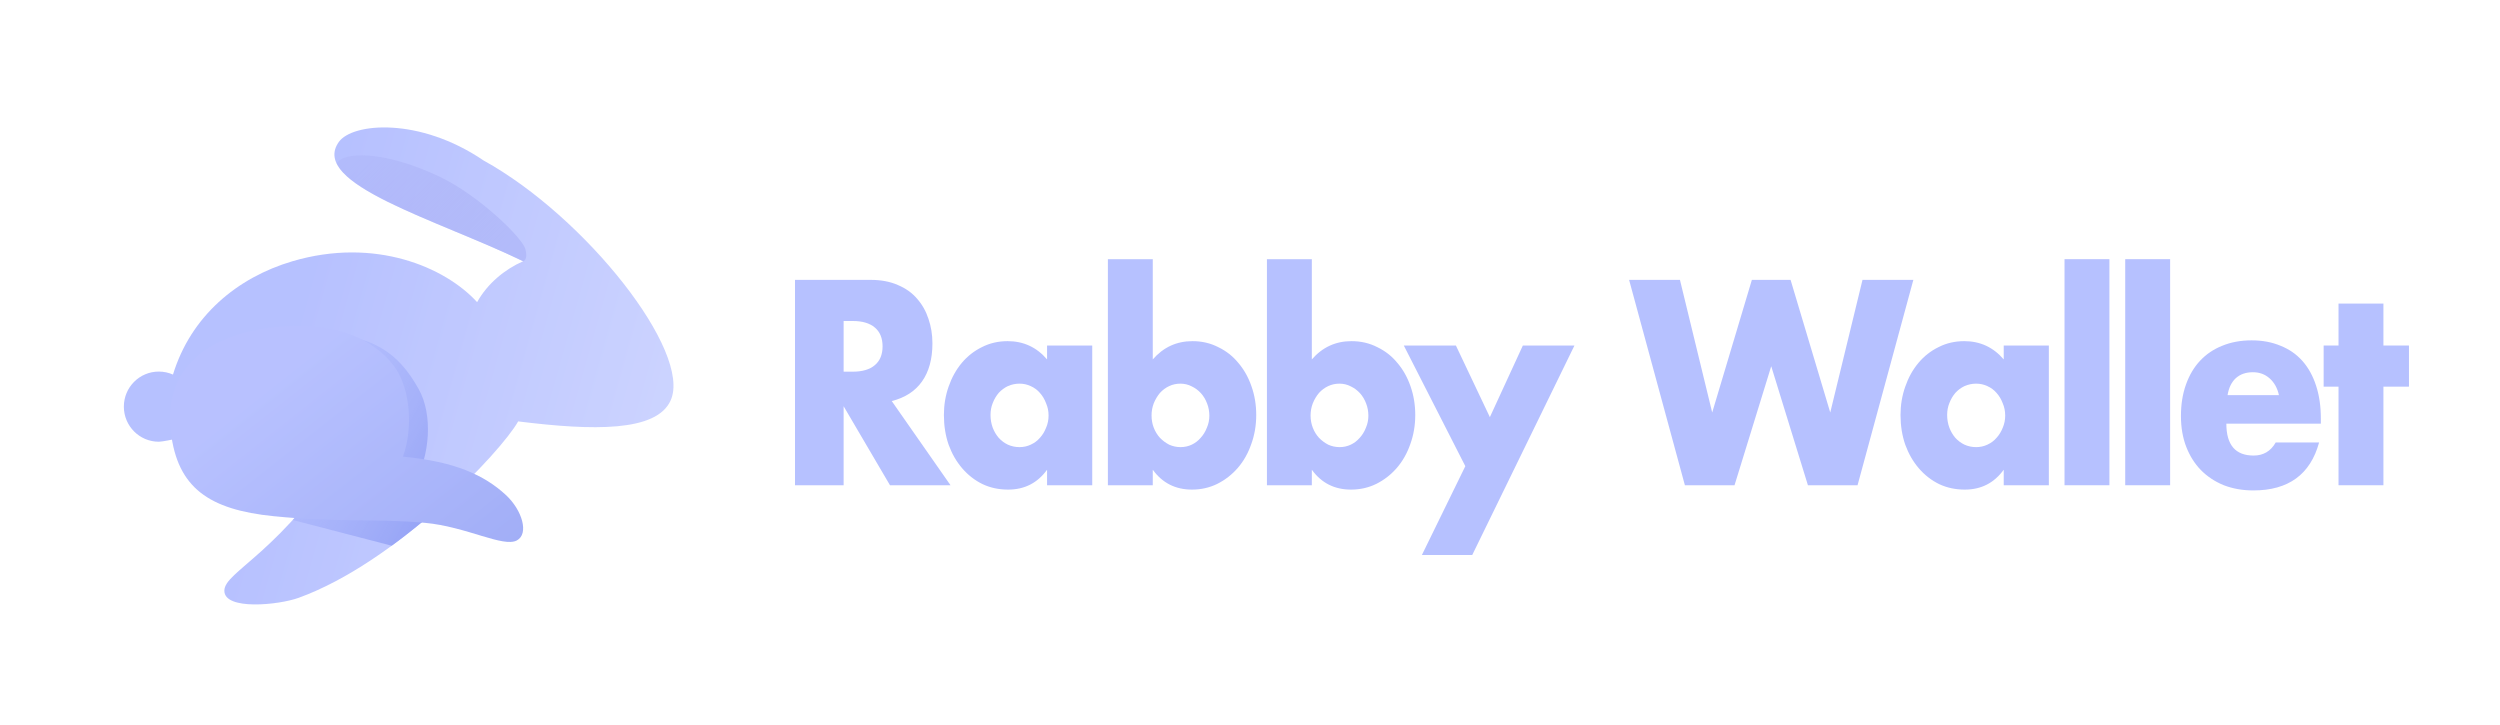
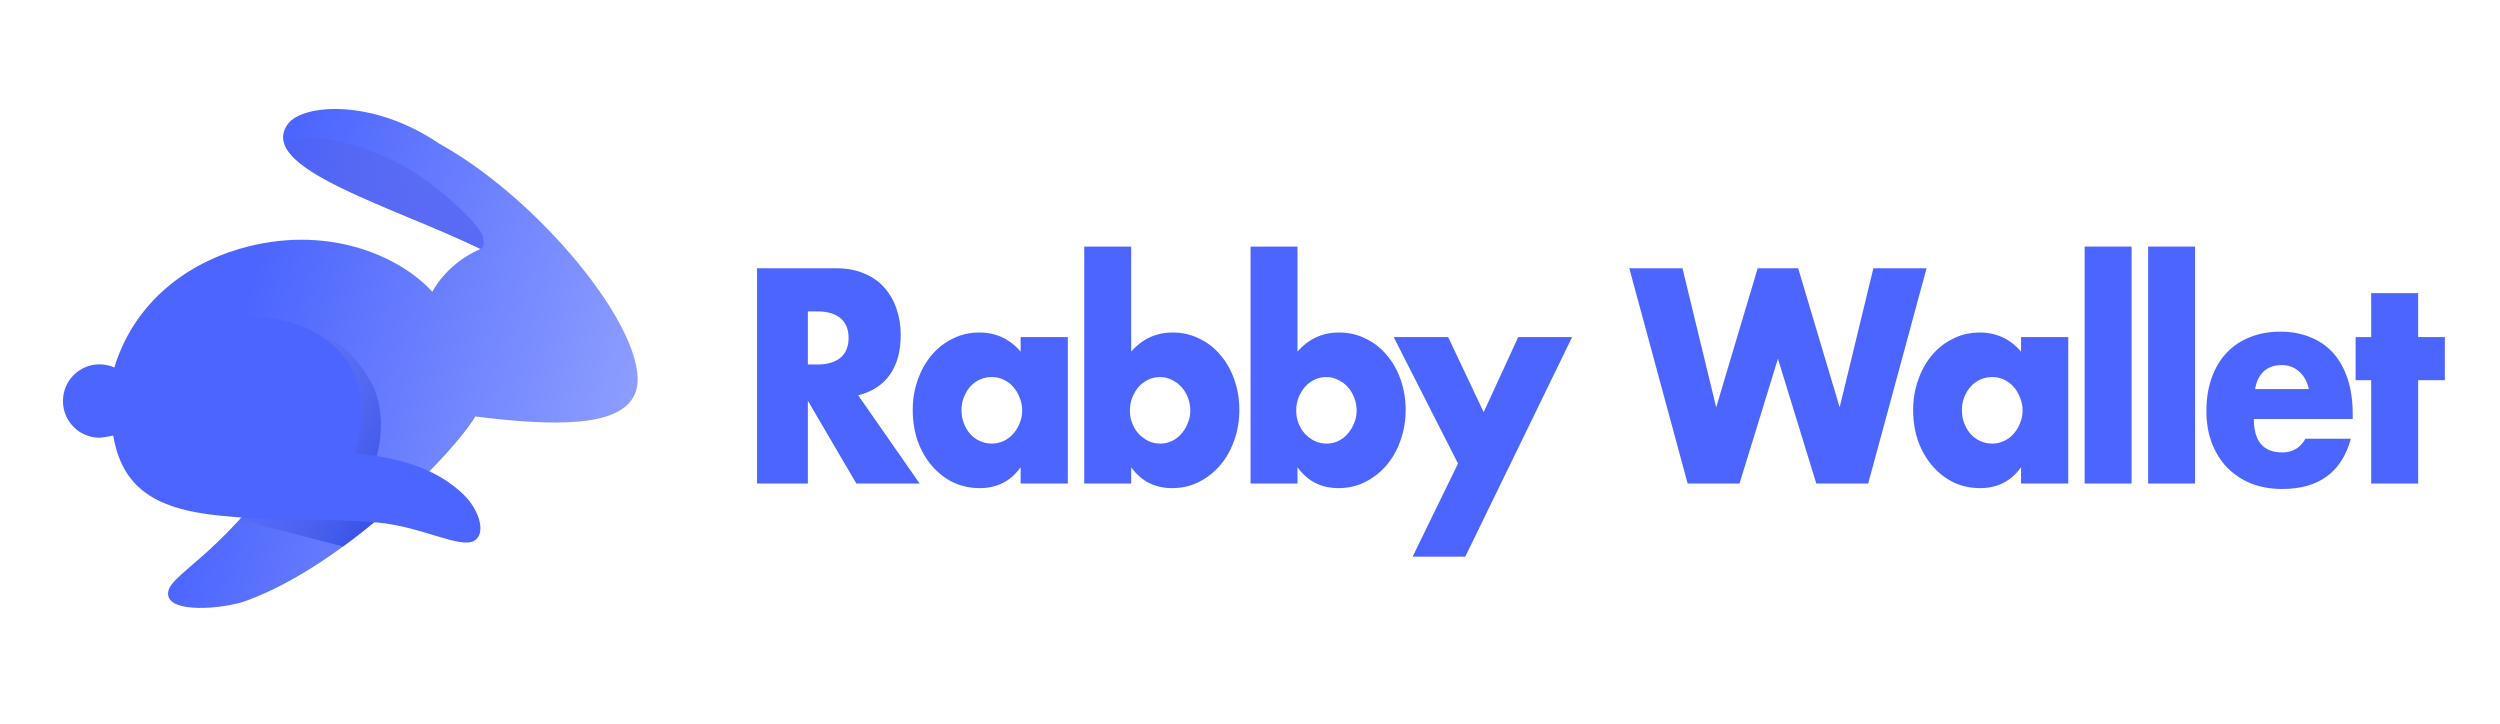
- <svg xmlns="http://www.w3.org/2000/svg" width="100" height="29" viewBox="0 0 100 29" fill="none">
-   <g opacity="0.6">
-     <path d="M26.827 16.015C27.691 14.079 23.422 8.672 19.343 6.419C16.773 4.673 14.094 4.913 13.552 5.679C12.361 7.361 17.494 8.786 20.927 10.449C20.189 10.771 19.494 11.348 19.085 12.086C17.805 10.684 14.996 9.477 11.7 10.449C9.479 11.105 7.633 12.649 6.919 14.983C6.746 14.906 6.554 14.863 6.352 14.863C5.58 14.863 4.954 15.491 4.954 16.266C4.954 17.04 5.58 17.669 6.352 17.669C6.495 17.669 6.943 17.572 6.943 17.572L14.094 17.624C11.234 22.177 8.974 22.842 8.974 23.631C8.974 24.419 11.136 24.206 11.948 23.912C15.836 22.504 20.011 18.118 20.727 16.856C23.736 17.232 26.264 17.277 26.827 16.015Z" fill="url(#paint0_linear_25937_5368)" />
-     <path fill-rule="evenodd" clip-rule="evenodd" d="M20.927 10.45C20.927 10.45 20.927 10.45 20.927 10.451C21.086 10.388 21.061 10.152 21.017 9.967C20.916 9.541 19.184 7.824 17.557 7.055C15.339 6.008 13.707 6.062 13.466 6.545C13.917 7.473 16.011 8.345 18.198 9.256C19.131 9.645 20.08 10.04 20.927 10.45C20.927 10.45 20.927 10.45 20.927 10.45Z" fill="url(#paint1_linear_25937_5368)" />
-     <path fill-rule="evenodd" clip-rule="evenodd" d="M18.113 19.797C17.665 19.625 17.158 19.468 16.582 19.325C17.196 18.222 17.325 16.59 16.745 15.559C15.931 14.111 14.91 13.34 12.536 13.34C11.23 13.34 7.715 13.781 7.653 16.725C7.646 17.034 7.653 17.317 7.675 17.578L14.094 17.625C13.229 19.002 12.418 20.024 11.709 20.8C12.56 21.02 13.264 21.203 13.909 21.372C14.521 21.532 15.082 21.679 15.669 21.829C16.554 21.182 17.386 20.477 18.113 19.797Z" fill="url(#paint2_linear_25937_5368)" />
-     <path d="M6.834 17.276C7.096 19.512 8.363 20.389 10.951 20.648C13.54 20.908 15.025 20.734 17.002 20.914C18.653 21.065 20.128 21.909 20.674 21.617C21.167 21.355 20.891 20.406 20.233 19.798C19.379 19.009 18.197 18.46 16.118 18.266C16.532 17.127 16.416 15.531 15.773 14.663C14.842 13.407 13.125 12.84 10.951 13.088C8.681 13.347 6.505 14.469 6.834 17.276Z" fill="url(#paint3_linear_25937_5368)" />
-     <path d="M33.745 14.867H34.112C34.496 14.867 34.79 14.78 34.995 14.605C35.2 14.431 35.303 14.18 35.303 13.854C35.303 13.527 35.2 13.276 34.995 13.102C34.79 12.928 34.496 12.84 34.112 12.84H33.745V14.867ZM38.021 19.41H35.6L33.745 16.25V19.41H31.8V11.195H34.826C35.243 11.195 35.607 11.264 35.918 11.402C36.229 11.533 36.483 11.714 36.682 11.947C36.887 12.179 37.039 12.448 37.138 12.753C37.244 13.058 37.297 13.385 37.297 13.734C37.297 14.358 37.158 14.867 36.88 15.259C36.609 15.644 36.206 15.905 35.67 16.043L38.021 19.41Z" fill="#8697FF" />
-     <path d="M39.621 16.599C39.621 16.781 39.651 16.951 39.71 17.111C39.77 17.264 39.849 17.398 39.949 17.514C40.054 17.63 40.177 17.721 40.316 17.787C40.461 17.852 40.617 17.885 40.782 17.885C40.941 17.885 41.09 17.852 41.228 17.787C41.374 17.721 41.496 17.63 41.596 17.514C41.701 17.398 41.784 17.264 41.843 17.111C41.91 16.959 41.943 16.795 41.943 16.621C41.943 16.447 41.91 16.283 41.843 16.131C41.784 15.971 41.701 15.833 41.596 15.716C41.496 15.6 41.374 15.509 41.228 15.444C41.09 15.379 40.941 15.346 40.782 15.346C40.617 15.346 40.461 15.379 40.316 15.444C40.177 15.509 40.054 15.6 39.949 15.716C39.849 15.833 39.77 15.967 39.71 16.12C39.651 16.265 39.621 16.425 39.621 16.599ZM41.883 13.821H43.689V19.41H41.883V18.789C41.5 19.319 40.98 19.584 40.325 19.584C39.955 19.584 39.614 19.512 39.304 19.366C38.993 19.214 38.721 19.003 38.49 18.734C38.258 18.466 38.077 18.15 37.944 17.787C37.819 17.423 37.756 17.027 37.756 16.599C37.756 16.2 37.819 15.822 37.944 15.466C38.07 15.103 38.245 14.787 38.47 14.518C38.695 14.249 38.963 14.039 39.274 13.886C39.585 13.726 39.929 13.646 40.306 13.646C40.941 13.646 41.467 13.89 41.883 14.377V13.821Z" fill="#8697FF" />
-     <path d="M48.374 16.632C48.374 16.457 48.344 16.294 48.284 16.141C48.225 15.982 48.142 15.844 48.036 15.727C47.93 15.611 47.808 15.52 47.669 15.455C47.53 15.382 47.378 15.346 47.213 15.346C47.054 15.346 46.905 15.379 46.766 15.444C46.627 15.509 46.505 15.6 46.399 15.716C46.3 15.833 46.217 15.971 46.151 16.131C46.092 16.283 46.062 16.447 46.062 16.621C46.062 16.795 46.092 16.959 46.151 17.111C46.211 17.264 46.293 17.398 46.399 17.514C46.505 17.623 46.627 17.714 46.766 17.787C46.912 17.852 47.064 17.885 47.223 17.885C47.381 17.885 47.53 17.852 47.669 17.787C47.808 17.721 47.927 17.63 48.026 17.514C48.132 17.398 48.215 17.264 48.274 17.111C48.34 16.959 48.374 16.799 48.374 16.632ZM46.111 10.367V14.377C46.535 13.89 47.064 13.646 47.699 13.646C48.076 13.646 48.42 13.726 48.731 13.886C49.048 14.039 49.316 14.249 49.534 14.518C49.759 14.78 49.935 15.092 50.06 15.455C50.186 15.811 50.249 16.192 50.249 16.599C50.249 17.013 50.183 17.402 50.05 17.765C49.925 18.128 49.746 18.444 49.515 18.713C49.283 18.981 49.009 19.196 48.691 19.355C48.38 19.508 48.043 19.584 47.679 19.584C47.018 19.584 46.495 19.319 46.111 18.789V19.41H44.316V10.367H46.111Z" fill="#8697FF" />
-     <path d="M54.735 16.632C54.735 16.457 54.705 16.294 54.646 16.141C54.586 15.982 54.504 15.844 54.398 15.727C54.292 15.611 54.169 15.52 54.031 15.455C53.892 15.382 53.739 15.346 53.574 15.346C53.415 15.346 53.267 15.379 53.128 15.444C52.989 15.509 52.867 15.6 52.761 15.716C52.661 15.833 52.579 15.971 52.513 16.131C52.453 16.283 52.423 16.447 52.423 16.621C52.423 16.795 52.453 16.959 52.513 17.111C52.572 17.264 52.655 17.398 52.761 17.514C52.867 17.623 52.989 17.714 53.128 17.787C53.273 17.852 53.425 17.885 53.584 17.885C53.743 17.885 53.892 17.852 54.031 17.787C54.169 17.721 54.288 17.63 54.388 17.514C54.494 17.398 54.576 17.264 54.636 17.111C54.702 16.959 54.735 16.799 54.735 16.632ZM52.473 10.367V14.377C52.896 13.89 53.425 13.646 54.06 13.646C54.437 13.646 54.781 13.726 55.092 13.886C55.41 14.039 55.678 14.249 55.896 14.518C56.121 14.78 56.296 15.092 56.422 15.455C56.547 15.811 56.61 16.192 56.61 16.599C56.61 17.013 56.544 17.402 56.412 17.765C56.286 18.128 56.108 18.444 55.876 18.713C55.645 18.981 55.37 19.196 55.053 19.355C54.742 19.508 54.404 19.584 54.041 19.584C53.379 19.584 52.856 19.319 52.473 18.789V19.41H50.677V10.367H52.473Z" fill="#8697FF" />
-     <path d="M58.613 18.647L56.152 13.821H58.236L59.595 16.686L60.914 13.821H62.978L58.89 22.199H56.876L58.613 18.647Z" fill="#8697FF" />
-     <path d="M67.198 11.195L68.488 16.501L70.075 11.195H71.623L73.21 16.501L74.5 11.195H76.534L74.302 19.41H72.317L70.849 14.649L69.381 19.41H67.396L65.164 11.195H67.198Z" fill="#8697FF" />
-     <path d="M77.886 16.599C77.886 16.781 77.916 16.951 77.976 17.111C78.035 17.264 78.115 17.398 78.214 17.514C78.32 17.63 78.442 17.721 78.581 17.787C78.727 17.852 78.882 17.885 79.047 17.885C79.206 17.885 79.355 17.852 79.494 17.787C79.639 17.721 79.762 17.63 79.861 17.514C79.967 17.398 80.049 17.264 80.109 17.111C80.175 16.959 80.208 16.795 80.208 16.621C80.208 16.447 80.175 16.283 80.109 16.131C80.049 15.971 79.967 15.833 79.861 15.716C79.762 15.6 79.639 15.509 79.494 15.444C79.355 15.379 79.206 15.346 79.047 15.346C78.882 15.346 78.727 15.379 78.581 15.444C78.442 15.509 78.32 15.6 78.214 15.716C78.115 15.833 78.035 15.967 77.976 16.12C77.916 16.265 77.886 16.425 77.886 16.599ZM80.149 13.821H81.954V19.41H80.149V18.789C79.765 19.319 79.246 19.584 78.591 19.584C78.221 19.584 77.88 19.512 77.569 19.366C77.258 19.214 76.987 19.003 76.755 18.734C76.524 18.466 76.342 18.15 76.21 17.787C76.084 17.423 76.021 17.027 76.021 16.599C76.021 16.2 76.084 15.822 76.21 15.466C76.335 15.103 76.511 14.787 76.736 14.518C76.96 14.249 77.228 14.039 77.539 13.886C77.85 13.726 78.194 13.646 78.571 13.646C79.206 13.646 79.732 13.89 80.149 14.377V13.821Z" fill="#8697FF" />
-     <path d="M84.377 10.367V19.41H82.581V10.367H84.377Z" fill="#8697FF" />
-     <path d="M86.805 10.367V19.41H85.009V10.367H86.805Z" fill="#8697FF" />
-     <path d="M91.157 15.804C91.097 15.528 90.975 15.306 90.79 15.139C90.605 14.972 90.38 14.889 90.115 14.889C89.837 14.889 89.609 14.968 89.431 15.128C89.259 15.288 89.15 15.513 89.103 15.804H91.157ZM89.054 16.948C89.054 17.797 89.417 18.222 90.145 18.222C90.535 18.222 90.83 18.048 91.028 17.699H92.764C92.414 18.978 91.537 19.617 90.135 19.617C89.705 19.617 89.312 19.548 88.954 19.41C88.597 19.265 88.29 19.061 88.032 18.8C87.78 18.538 87.585 18.226 87.446 17.863C87.307 17.5 87.238 17.093 87.238 16.643C87.238 16.178 87.304 15.76 87.436 15.39C87.569 15.012 87.757 14.692 88.002 14.431C88.247 14.169 88.541 13.97 88.885 13.832C89.236 13.687 89.629 13.614 90.066 13.614C90.496 13.614 90.882 13.687 91.226 13.832C91.57 13.97 91.861 14.173 92.1 14.442C92.338 14.711 92.519 15.041 92.645 15.433C92.771 15.818 92.834 16.254 92.834 16.741V16.948H89.054Z" fill="#8697FF" />
-     <path d="M95.337 15.466V19.41H93.541V15.466H92.946V13.821H93.541V12.143H95.337V13.821H96.359V15.466H95.337Z" fill="#8697FF" />
-   </g>
+ <svg xmlns="http://www.w3.org/2000/svg" width="152" height="44" viewBox="0 0 152 44" fill="none">
+   <path d="M49.118 22.161H49.702C50.312 22.161 50.779 22.022 51.105 21.745C51.431 21.467 51.594 21.068 51.594 20.547C51.594 20.026 51.431 19.627 51.105 19.349C50.779 19.072 50.312 18.933 49.702 18.933H49.118V22.161ZM55.916 29.4H52.067L49.118 24.366V29.4H46.027V16.311H50.837C51.5 16.311 52.078 16.421 52.572 16.641C53.066 16.85 53.471 17.139 53.786 17.509C54.112 17.88 54.354 18.308 54.512 18.794C54.68 19.28 54.764 19.8 54.764 20.356C54.764 21.351 54.543 22.161 54.102 22.786C53.671 23.4 53.029 23.816 52.178 24.036L55.916 29.4Z" fill="#4C65FF" />
+   <path d="M58.459 24.921C58.459 25.211 58.506 25.483 58.601 25.737C58.695 25.98 58.822 26.194 58.979 26.379C59.147 26.565 59.342 26.709 59.563 26.813C59.794 26.918 60.041 26.97 60.304 26.97C60.556 26.97 60.793 26.918 61.014 26.813C61.245 26.709 61.44 26.565 61.597 26.379C61.765 26.194 61.897 25.98 61.992 25.737C62.097 25.494 62.149 25.234 62.149 24.956C62.149 24.678 62.097 24.418 61.992 24.175C61.897 23.92 61.765 23.7 61.597 23.515C61.44 23.33 61.245 23.186 61.014 23.081C60.793 22.977 60.556 22.925 60.304 22.925C60.041 22.925 59.794 22.977 59.563 23.081C59.342 23.186 59.147 23.33 58.979 23.515C58.822 23.7 58.695 23.915 58.601 24.157C58.506 24.389 58.459 24.644 58.459 24.921ZM62.054 20.495H64.925V29.4H62.054V28.41C61.445 29.255 60.619 29.678 59.578 29.678C58.99 29.678 58.448 29.562 57.954 29.33C57.46 29.087 57.029 28.752 56.661 28.324C56.293 27.895 56.004 27.392 55.794 26.813C55.594 26.235 55.494 25.604 55.494 24.921C55.494 24.285 55.594 23.683 55.794 23.116C55.993 22.537 56.272 22.034 56.629 21.606C56.987 21.178 57.413 20.842 57.907 20.599C58.401 20.344 58.948 20.217 59.547 20.217C60.556 20.217 61.392 20.605 62.054 21.38V20.495Z" fill="#4C65FF" />
+   <path d="M72.371 24.973C72.371 24.696 72.324 24.435 72.23 24.192C72.135 23.938 72.003 23.718 71.835 23.533C71.667 23.348 71.472 23.203 71.252 23.099C71.031 22.983 70.789 22.925 70.526 22.925C70.274 22.925 70.037 22.977 69.817 23.081C69.596 23.186 69.401 23.33 69.233 23.515C69.075 23.7 68.944 23.92 68.839 24.175C68.744 24.418 68.697 24.678 68.697 24.956C68.697 25.234 68.744 25.494 68.839 25.737C68.933 25.98 69.065 26.194 69.233 26.379C69.401 26.553 69.596 26.698 69.817 26.813C70.048 26.918 70.29 26.97 70.542 26.97C70.794 26.97 71.031 26.918 71.252 26.813C71.472 26.709 71.662 26.565 71.819 26.379C71.988 26.194 72.119 25.98 72.214 25.737C72.319 25.494 72.371 25.24 72.371 24.973ZM68.776 14.992V21.38C69.449 20.605 70.29 20.217 71.299 20.217C71.898 20.217 72.445 20.344 72.939 20.599C73.444 20.842 73.87 21.178 74.217 21.606C74.574 22.022 74.853 22.52 75.052 23.099C75.252 23.666 75.352 24.273 75.352 24.921C75.352 25.581 75.247 26.2 75.037 26.779C74.837 27.357 74.553 27.861 74.185 28.289C73.817 28.717 73.381 29.058 72.876 29.313C72.382 29.556 71.846 29.678 71.267 29.678C70.216 29.678 69.385 29.255 68.776 28.41V29.4H65.921V14.992H68.776Z" fill="#4C65FF" />
+   <path d="M82.483 24.973C82.483 24.696 82.436 24.435 82.341 24.192C82.247 23.938 82.115 23.718 81.947 23.533C81.779 23.348 81.584 23.203 81.364 23.099C81.143 22.983 80.901 22.925 80.638 22.925C80.386 22.925 80.149 22.977 79.928 23.081C79.708 23.186 79.513 23.33 79.345 23.515C79.187 23.7 79.056 23.92 78.951 24.175C78.856 24.418 78.809 24.678 78.809 24.956C78.809 25.234 78.856 25.494 78.951 25.737C79.045 25.98 79.177 26.194 79.345 26.379C79.513 26.553 79.708 26.698 79.928 26.813C80.16 26.918 80.401 26.97 80.654 26.97C80.906 26.97 81.143 26.918 81.364 26.813C81.584 26.709 81.774 26.565 81.931 26.379C82.1 26.194 82.231 25.98 82.326 25.737C82.431 25.494 82.483 25.24 82.483 24.973ZM78.888 14.992V21.38C79.56 20.605 80.401 20.217 81.411 20.217C82.01 20.217 82.557 20.344 83.051 20.599C83.556 20.842 83.981 21.178 84.329 21.606C84.686 22.022 84.965 22.52 85.164 23.099C85.364 23.666 85.464 24.273 85.464 24.921C85.464 25.581 85.359 26.2 85.149 26.779C84.949 27.357 84.665 27.861 84.297 28.289C83.929 28.717 83.493 29.058 82.988 29.313C82.494 29.556 81.958 29.678 81.379 29.678C80.328 29.678 79.497 29.255 78.888 28.41V29.4H76.033V14.992H78.888Z" fill="#4C65FF" />
+   <path d="M88.647 28.185L84.736 20.495H88.048L90.208 25.06L92.306 20.495H95.586L89.089 33.844H85.887L88.647 28.185Z" fill="#4C65FF" />
+   <path d="M102.294 16.311L104.344 24.765L106.867 16.311H109.328L111.851 24.765L113.901 16.311H117.134L113.586 29.4H110.432L108.098 21.814L105.763 29.4H102.609L99.061 16.311H102.294Z" fill="#4C65FF" />
+   <path d="M119.284 24.921C119.284 25.211 119.331 25.483 119.426 25.737C119.521 25.98 119.647 26.194 119.804 26.379C119.973 26.565 120.167 26.709 120.388 26.813C120.619 26.918 120.866 26.97 121.129 26.97C121.382 26.97 121.618 26.918 121.839 26.813C122.07 26.709 122.265 26.565 122.422 26.379C122.591 26.194 122.722 25.98 122.817 25.737C122.922 25.494 122.974 25.234 122.974 24.956C122.974 24.678 122.922 24.418 122.817 24.175C122.722 23.92 122.591 23.7 122.422 23.515C122.265 23.33 122.07 23.186 121.839 23.081C121.618 22.977 121.382 22.925 121.129 22.925C120.866 22.925 120.619 22.977 120.388 23.081C120.167 23.186 119.973 23.33 119.804 23.515C119.647 23.7 119.521 23.915 119.426 24.157C119.331 24.389 119.284 24.644 119.284 24.921ZM122.88 20.495H125.75V29.4H122.88V28.41C122.27 29.255 121.445 29.678 120.404 29.678C119.815 29.678 119.273 29.562 118.779 29.33C118.285 29.087 117.854 28.752 117.486 28.324C117.118 27.895 116.829 27.392 116.619 26.813C116.419 26.235 116.319 25.604 116.319 24.921C116.319 24.285 116.419 23.683 116.619 23.116C116.818 22.537 117.097 22.034 117.455 21.606C117.812 21.178 118.238 20.842 118.732 20.599C119.226 20.344 119.773 20.217 120.372 20.217C121.382 20.217 122.217 20.605 122.88 21.38V20.495Z" fill="#4C65FF" />
+   <path d="M129.601 14.992V29.4H126.746V14.992H129.601Z" fill="#4C65FF" />
+   <path d="M133.46 14.992V29.4H130.605V14.992H133.46Z" fill="#4C65FF" />
+   <path d="M140.378 23.654C140.284 23.214 140.089 22.861 139.795 22.595C139.5 22.329 139.143 22.196 138.722 22.196C138.281 22.196 137.918 22.323 137.634 22.578C137.361 22.832 137.187 23.191 137.114 23.654H140.378ZM137.035 25.477C137.035 26.831 137.613 27.508 138.77 27.508C139.39 27.508 139.858 27.23 140.173 26.674H142.933C142.376 28.711 140.983 29.73 138.754 29.73C138.071 29.73 137.445 29.62 136.877 29.4C136.309 29.168 135.821 28.844 135.41 28.428C135.011 28.011 134.701 27.514 134.48 26.935C134.259 26.356 134.149 25.708 134.149 24.991C134.149 24.25 134.254 23.585 134.464 22.994C134.674 22.393 134.974 21.884 135.363 21.467C135.752 21.05 136.22 20.732 136.767 20.512C137.324 20.281 137.95 20.165 138.644 20.165C139.327 20.165 139.942 20.281 140.489 20.512C141.035 20.732 141.498 21.056 141.877 21.484C142.255 21.913 142.544 22.439 142.744 23.064C142.944 23.677 143.044 24.372 143.044 25.147V25.477H137.035Z" fill="#4C65FF" />
+   <path d="M147.023 23.116V29.4H144.168V23.116H143.222V20.495H144.168V17.822H147.023V20.495H148.647V23.116H147.023Z" fill="#4C65FF" />
+   <path d="M38.59 23.984C39.962 20.907 33.177 12.309 26.696 8.727C22.61 5.952 18.353 6.334 17.491 7.552C15.599 10.226 23.757 12.492 29.212 15.135C28.04 15.647 26.934 16.564 26.284 17.738C24.25 15.509 19.786 13.589 14.548 15.135C11.018 16.177 8.084 18.634 6.951 22.343C6.675 22.221 6.37 22.152 6.049 22.152C4.822 22.152 3.827 23.151 3.827 24.383C3.827 25.615 4.822 26.613 6.049 26.613C6.277 26.613 6.988 26.46 6.988 26.46L18.353 26.543C13.808 33.781 10.216 34.839 10.216 36.093C10.216 37.346 13.653 37.007 14.943 36.539C21.121 34.302 27.756 27.328 28.895 25.321C33.676 25.92 37.695 25.991 38.59 23.984Z" fill="url(#paint0_linear_146342_64766)" />
+   <path fill-rule="evenodd" clip-rule="evenodd" d="M17.355 8.925C17.739 8.158 20.334 8.073 23.856 9.738C26.441 10.961 29.195 13.689 29.356 14.366C29.425 14.66 29.466 15.036 29.213 15.136C29.21 15.134 29.207 15.133 29.204 15.132C24.706 12.953 18.377 11.03 17.355 8.925Z" fill="url(#paint1_linear_146342_64766)" />
+   <path fill-rule="evenodd" clip-rule="evenodd" d="M15.877 19.73C19.65 19.73 21.273 20.956 22.567 23.258C23.488 24.898 23.284 27.492 22.308 29.245C23.223 29.473 24.026 29.725 24.739 29.998C23.583 31.078 22.26 32.198 20.854 33.227C18.939 32.736 17.198 32.272 14.559 31.593C15.687 30.358 16.977 28.734 18.353 26.543L8.153 26.468C8.117 26.054 8.106 25.604 8.117 25.113C8.216 20.432 13.802 19.73 15.877 19.73Z" fill="url(#paint2_linear_146342_64766)" />
+   <path d="M6.814 25.988C7.231 29.544 9.245 30.937 13.359 31.35C17.473 31.762 19.833 31.485 22.975 31.772C25.599 32.012 27.942 33.354 28.811 32.89C29.593 32.473 29.156 30.965 28.109 29.997C26.752 28.743 24.874 27.871 21.57 27.561C22.229 25.752 22.044 23.214 21.021 21.834C19.543 19.837 16.813 18.935 13.359 19.329C9.75 19.741 6.291 21.525 6.814 25.988Z" fill="url(#paint3_linear_146342_64766)" />
  <defs>
-     <linearGradient id="paint0_linear_25937_5368" x1="11.441" y1="14.301" x2="26.649" y2="18.599" gradientUnits="userSpaceOnUse">
-       <stop stop-color="#8697FF" />
-       <stop offset="1" stop-color="#ABB7FF" />
+     <linearGradient id="paint0_linear_146342_64766" x1="14.137" y1="21.259" x2="38.307" y2="28.087" gradientUnits="userSpaceOnUse">
+       <stop stop-color="#4C65FE" />
+       <stop offset="1" stop-color="#8F9FFF" />
    </linearGradient>
-     <linearGradient id="paint1_linear_25937_5368" x1="24.082" y1="14.012" x2="13.077" y2="3.017" gradientUnits="userSpaceOnUse">
-       <stop stop-color="#8697FF" />
+     <linearGradient id="paint1_linear_146342_64766" x1="34.227" y1="20.797" x2="16.731" y2="3.324" gradientUnits="userSpaceOnUse">
+       <stop stop-color="#4C65FE" />
      <stop offset="1" stop-color="#5156D8" stop-opacity="0" />
    </linearGradient>
-     <linearGradient id="paint2_linear_25937_5368" x1="18.418" y1="20.182" x2="7.865" y2="14.135" gradientUnits="userSpaceOnUse">
-       <stop stop-color="#465EED" />
+     <linearGradient id="paint2_linear_146342_64766" x1="25.224" y1="30.607" x2="8.45" y2="21" gradientUnits="userSpaceOnUse">
+       <stop stop-color="#2D46E2" />
      <stop offset="1" stop-color="#8697FF" stop-opacity="0" />
    </linearGradient>
-     <linearGradient id="paint3_linear_25937_5368" x1="12.349" y1="14.188" x2="19.5" y2="23.243" gradientUnits="userSpaceOnUse">
-       <stop stop-color="#8898FF" />
-       <stop offset="0.984" stop-color="#6277F1" />
+     <linearGradient id="paint3_linear_146342_64766" x1="15.579" y1="21.078" x2="26.949" y2="35.471" gradientUnits="userSpaceOnUse">
+       <stop stop-color="#4C65FE" />
+       <stop offset="1" stop-color="#4C65FE" />
    </linearGradient>
  </defs>
</svg>
